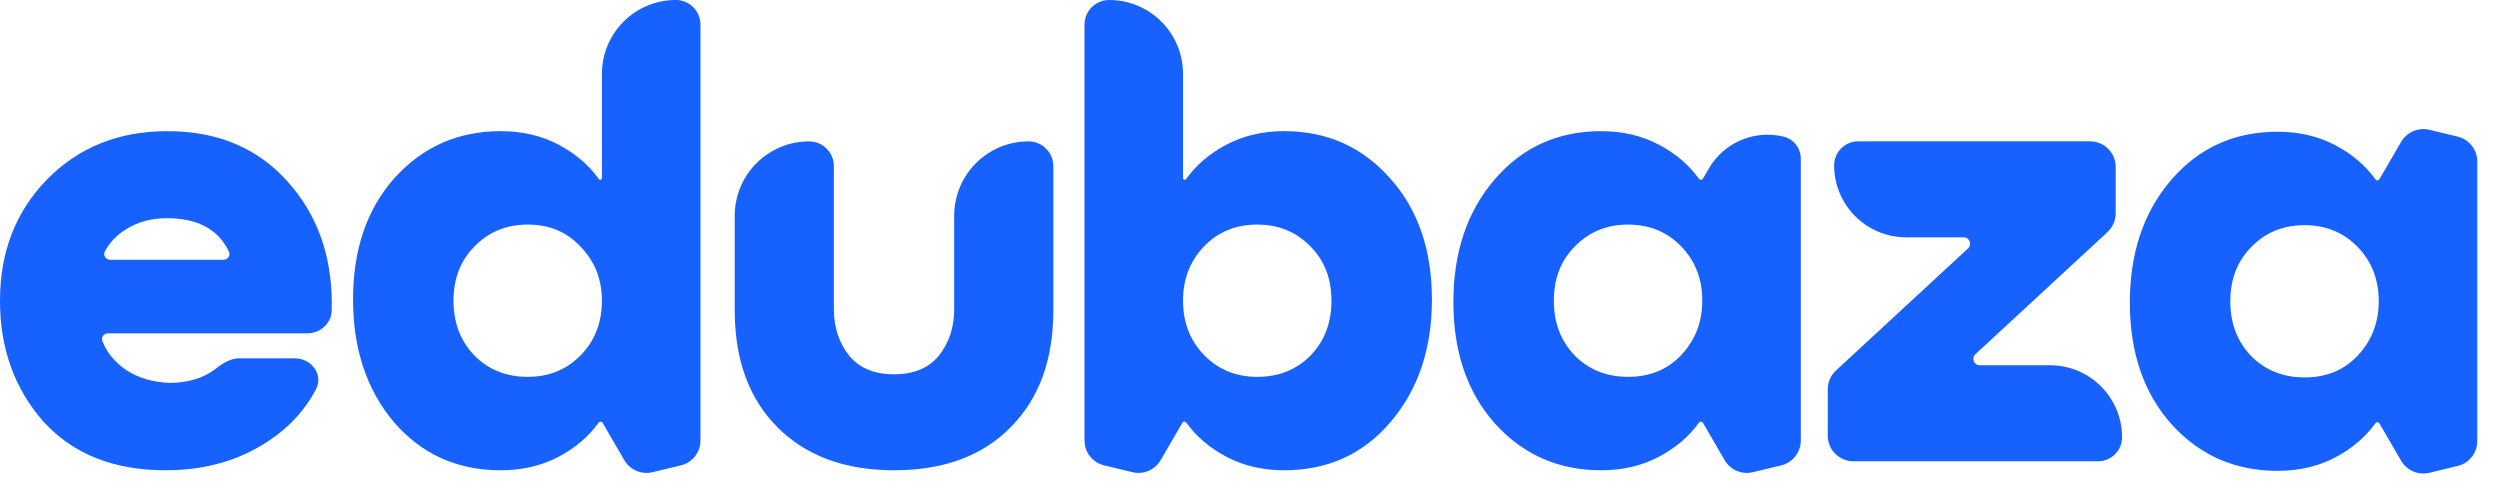
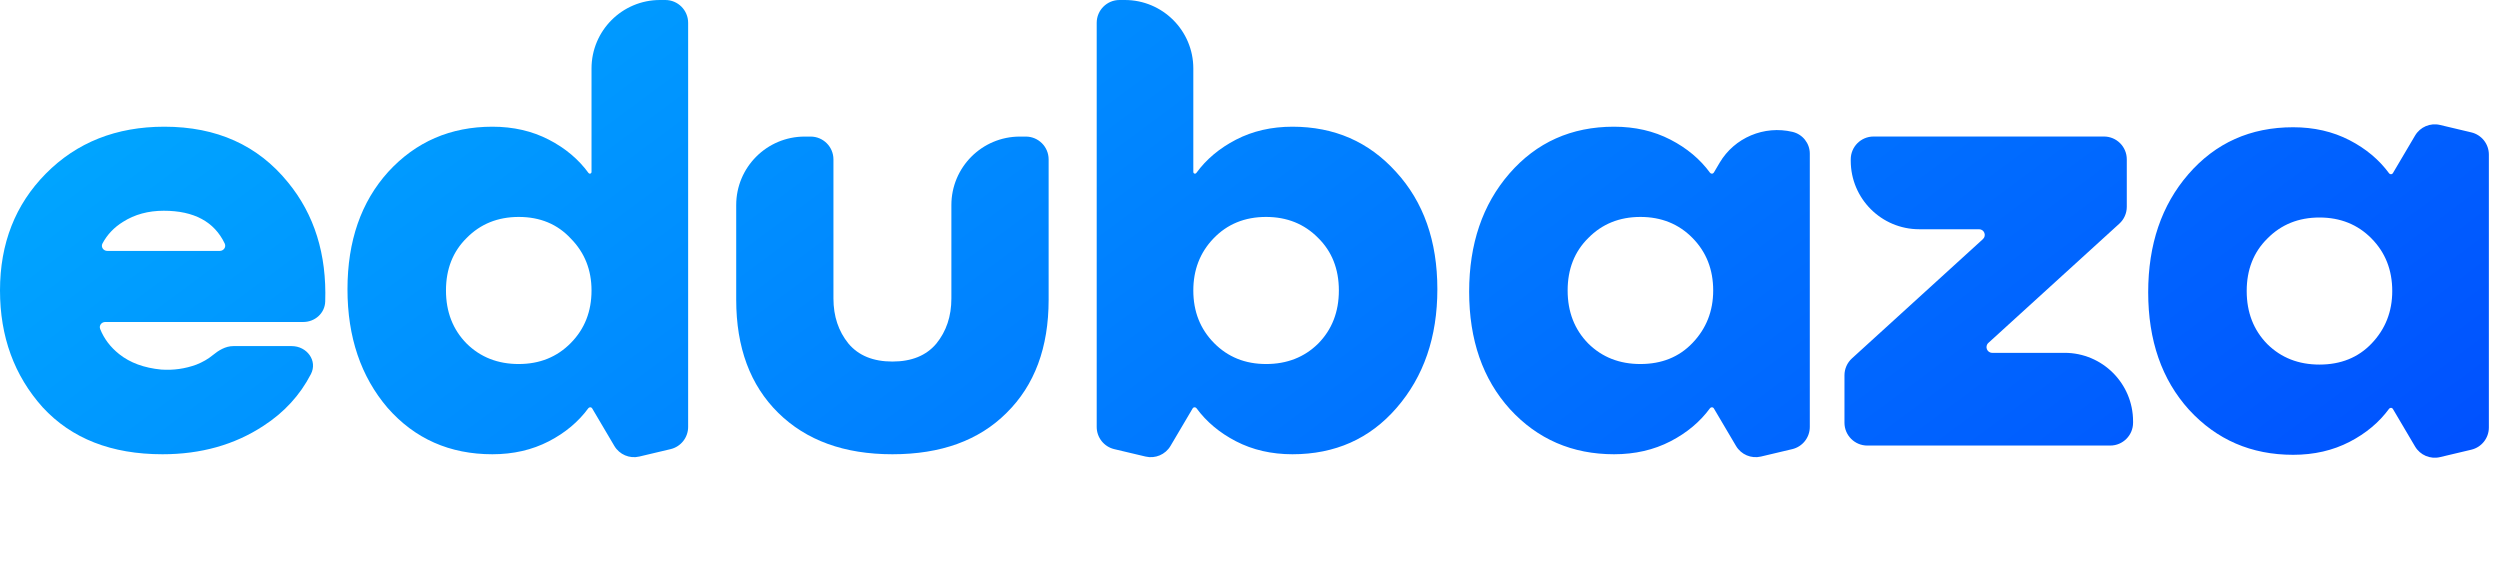
- <svg xmlns="http://www.w3.org/2000/svg" width="65" height="13" viewBox="0 0 65 13" fill="none">
-   <path d="M4.358 3.41C5.745 3.41 6.837 3.909 7.636 4.907C8.327 5.762 8.657 6.817 8.625 8.072C8.616 8.411 8.327 8.667 7.987 8.667H2.81C2.701 8.667 2.621 8.77 2.662 8.871C2.765 9.126 2.931 9.347 3.161 9.532C3.449 9.765 3.821 9.904 4.275 9.948C4.597 9.97 4.907 9.926 5.207 9.815C5.364 9.751 5.499 9.674 5.61 9.586C5.789 9.444 5.994 9.316 6.222 9.316H7.659C8.099 9.316 8.42 9.74 8.213 10.128C7.926 10.668 7.517 11.113 6.987 11.462C6.222 11.972 5.329 12.227 4.309 12.227C2.956 12.227 1.896 11.806 1.131 10.963C0.377 10.109 0 9.061 0 7.819C0 6.554 0.405 5.506 1.214 4.675C2.035 3.832 3.083 3.41 4.358 3.41ZM4.342 5.673C3.931 5.673 3.571 5.772 3.261 5.972C3.03 6.117 2.851 6.306 2.726 6.537C2.671 6.639 2.751 6.754 2.867 6.754H5.807C5.921 6.754 6.001 6.642 5.951 6.539C5.673 5.961 5.136 5.673 4.342 5.673Z" fill="#1761FF" />
-   <path d="M15.606 4.675C15.631 4.675 15.65 4.655 15.65 4.631V1.921C15.65 0.86 16.51 0 17.572 0C17.925 0 18.212 0.287 18.212 0.64V11.453C18.212 11.761 18.001 12.028 17.702 12.1L16.964 12.277C16.678 12.346 16.381 12.219 16.233 11.965L15.668 10.993C15.657 10.974 15.637 10.963 15.615 10.963C15.595 10.963 15.577 10.972 15.565 10.988C15.301 11.354 14.953 11.65 14.519 11.878C14.075 12.111 13.576 12.227 13.022 12.227C11.891 12.227 10.965 11.811 10.244 10.979C9.534 10.136 9.179 9.072 9.179 7.785C9.179 6.488 9.539 5.434 10.26 4.625C10.992 3.815 11.913 3.41 13.022 3.41C13.576 3.41 14.075 3.527 14.519 3.76C14.955 3.989 15.306 4.287 15.57 4.656C15.579 4.668 15.592 4.675 15.606 4.675ZM12.34 6.405C11.974 6.771 11.791 7.242 11.791 7.819C11.791 8.395 11.974 8.872 12.34 9.249C12.706 9.615 13.166 9.798 13.72 9.798C14.275 9.798 14.735 9.61 15.101 9.233C15.467 8.856 15.65 8.384 15.65 7.819C15.65 7.264 15.467 6.798 15.101 6.421C14.746 6.033 14.286 5.839 13.72 5.839C13.166 5.839 12.706 6.028 12.34 6.405Z" fill="#1761FF" />
-   <path d="M19.103 8.068V5.61C19.103 4.542 19.968 3.676 21.037 3.676C21.392 3.676 21.681 3.965 21.681 4.321V8.035C21.681 8.512 21.814 8.917 22.08 9.249C22.346 9.571 22.735 9.732 23.245 9.732C23.755 9.732 24.143 9.571 24.409 9.249C24.675 8.917 24.809 8.512 24.809 8.035V5.61C24.809 4.542 25.674 3.676 26.742 3.676C27.098 3.676 27.387 3.965 27.387 4.321V8.068C27.387 9.355 27.015 10.369 26.273 11.112C25.541 11.855 24.531 12.227 23.245 12.227C21.97 12.227 20.96 11.855 20.217 11.112C19.474 10.369 19.103 9.355 19.103 8.068Z" fill="#1761FF" />
-   <path d="M33.387 3.41C34.496 3.41 35.411 3.815 36.132 4.625C36.864 5.434 37.23 6.488 37.23 7.785C37.23 9.072 36.87 10.136 36.149 10.979C35.439 11.811 34.518 12.227 33.387 12.227C32.833 12.227 32.334 12.111 31.89 11.878C31.456 11.65 31.108 11.354 30.844 10.988C30.832 10.972 30.814 10.963 30.794 10.963C30.772 10.963 30.752 10.974 30.741 10.993L30.176 11.965C30.028 12.219 29.731 12.346 29.445 12.277L28.707 12.1C28.408 12.028 28.197 11.761 28.197 11.453V0.64C28.197 0.287 28.484 0 28.837 0C29.899 0 30.759 0.86 30.759 1.921V4.631C30.759 4.655 30.778 4.675 30.803 4.675C30.817 4.675 30.83 4.668 30.838 4.656C31.103 4.287 31.454 3.989 31.89 3.76C32.334 3.527 32.833 3.41 33.387 3.41ZM31.308 9.233C31.674 9.61 32.134 9.798 32.688 9.798C33.243 9.798 33.703 9.615 34.069 9.249C34.435 8.872 34.618 8.395 34.618 7.819C34.618 7.242 34.435 6.771 34.069 6.405C33.703 6.028 33.243 5.839 32.688 5.839C32.123 5.839 31.657 6.033 31.291 6.421C30.936 6.798 30.759 7.264 30.759 7.819C30.759 8.384 30.942 8.856 31.308 9.233Z" fill="#1761FF" />
-   <path d="M44.224 4.675C44.246 4.675 44.266 4.663 44.277 4.644L44.43 4.381C44.822 3.706 45.611 3.369 46.37 3.551C46.634 3.615 46.821 3.852 46.821 4.124V11.453C46.821 11.761 46.61 12.028 46.311 12.1L45.572 12.277C45.287 12.346 44.989 12.219 44.842 11.965L44.277 10.993C44.266 10.974 44.246 10.963 44.224 10.963C44.204 10.963 44.186 10.972 44.174 10.988C43.91 11.354 43.561 11.65 43.128 11.878C42.684 12.111 42.185 12.227 41.631 12.227C40.522 12.227 39.601 11.822 38.869 11.013C38.148 10.203 37.788 9.149 37.788 7.852C37.788 6.565 38.143 5.506 38.852 4.675C39.573 3.832 40.499 3.41 41.631 3.41C42.185 3.41 42.684 3.527 43.128 3.76C43.561 3.987 43.91 4.284 44.174 4.649C44.186 4.665 44.204 4.675 44.224 4.675ZM42.329 9.798C42.895 9.798 43.355 9.61 43.71 9.233C44.076 8.844 44.259 8.373 44.259 7.819C44.259 7.253 44.076 6.782 43.71 6.405C43.344 6.028 42.884 5.839 42.329 5.839C41.775 5.839 41.315 6.028 40.949 6.405C40.583 6.771 40.4 7.242 40.4 7.819C40.4 8.395 40.583 8.872 40.949 9.249C41.315 9.615 41.775 9.798 42.329 9.798Z" fill="#1761FF" />
-   <path d="M55.008 5.546C55.008 5.732 54.93 5.909 54.794 6.035L51.361 9.209C51.249 9.312 51.322 9.497 51.474 9.497H53.303C54.336 9.497 55.174 10.335 55.174 11.369C55.174 11.713 54.895 11.993 54.55 11.993H48.187C47.82 11.993 47.522 11.695 47.522 11.327V10.121C47.522 9.936 47.599 9.758 47.736 9.632L51.169 6.459C51.28 6.356 51.207 6.17 51.056 6.17H49.56C48.526 6.17 47.688 5.332 47.688 4.299C47.688 3.954 47.967 3.675 48.312 3.675H54.342C54.71 3.675 55.008 3.973 55.008 4.34V5.546Z" fill="#1761FF" />
-   <path d="M61.812 4.69C61.834 4.69 61.854 4.678 61.865 4.659L62.43 3.687C62.578 3.433 62.875 3.306 63.161 3.375L63.899 3.552C64.198 3.624 64.409 3.892 64.409 4.199V11.468C64.409 11.776 64.198 12.043 63.899 12.115L63.161 12.293C62.875 12.361 62.578 12.234 62.43 11.98L61.865 11.008C61.854 10.989 61.834 10.978 61.812 10.978C61.792 10.978 61.774 10.988 61.762 11.004C61.498 11.369 61.149 11.665 60.716 11.893C60.272 12.126 59.773 12.242 59.219 12.242C58.11 12.242 57.189 11.837 56.457 11.028C55.736 10.218 55.376 9.165 55.376 7.867C55.376 6.581 55.731 5.521 56.441 4.69C57.161 3.847 58.087 3.425 59.219 3.425C59.773 3.425 60.272 3.542 60.716 3.775C61.149 4.002 61.498 4.299 61.762 4.664C61.774 4.68 61.792 4.69 61.812 4.69ZM59.917 9.813C60.483 9.813 60.943 9.625 61.298 9.248C61.664 8.86 61.847 8.388 61.847 7.834C61.847 7.268 61.664 6.797 61.298 6.42C60.932 6.043 60.472 5.854 59.917 5.854C59.363 5.854 58.903 6.043 58.537 6.42C58.171 6.786 57.988 7.257 57.988 7.834C57.988 8.41 58.171 8.887 58.537 9.264C58.903 9.63 59.363 9.813 59.917 9.813Z" fill="#1761FF" />
+ <svg xmlns="http://www.w3.org/2000/svg" width="141" height="32" viewBox="0 0 141 32" fill="none">
+   <path d="M9.271 7.146C12.219 7.146 14.543 8.191 16.241 10.283C17.731 12.097 18.431 14.34 18.342 17.012C18.32 17.667 17.762 18.16 17.106 18.16H5.937C5.726 18.16 5.572 18.36 5.65 18.556C5.868 19.105 6.226 19.577 6.723 19.973C7.336 20.461 8.126 20.751 9.094 20.844C9.778 20.891 10.438 20.798 11.075 20.565C11.436 20.421 11.74 20.246 11.987 20.041C12.325 19.762 12.72 19.52 13.159 19.52H16.453C17.306 19.52 17.926 20.342 17.535 21.1C16.921 22.287 16.03 23.259 14.861 24.016C13.234 25.085 11.335 25.62 9.164 25.62C6.287 25.62 4.034 24.737 2.406 22.971C0.802 21.181 0 18.985 0 16.383C0 13.733 0.861 11.538 2.583 9.795C4.329 8.029 6.558 7.146 9.271 7.146ZM9.235 11.886C8.362 11.886 7.596 12.095 6.935 12.514C6.433 12.825 6.048 13.23 5.781 13.73C5.675 13.928 5.829 14.152 6.054 14.152H12.394C12.614 14.152 12.77 13.934 12.674 13.734C12.086 12.502 10.94 11.886 9.235 11.886Z" fill="url(#paint0_linear_79_42)" />
+   <path d="M33.269 9.795C33.32 9.795 33.362 9.753 33.362 9.701V3.861C33.362 1.729 35.091 0 37.223 0H37.524C38.235 0 38.811 0.576 38.811 1.287V24.079C38.811 24.675 38.401 25.194 37.821 25.331L36.054 25.75C35.505 25.88 34.936 25.637 34.649 25.151L33.4 23.035C33.376 22.995 33.334 22.971 33.288 22.971C33.245 22.971 33.206 22.991 33.181 23.025C32.62 23.79 31.878 24.411 30.956 24.888C30.012 25.376 28.951 25.62 27.771 25.62C25.365 25.62 23.395 24.748 21.862 23.005C20.352 21.239 19.598 19.009 19.598 16.313C19.598 13.594 20.364 11.386 21.898 9.69C23.454 7.994 25.412 7.146 27.771 7.146C28.951 7.146 30.012 7.39 30.956 7.878C31.884 8.358 32.629 8.984 33.192 9.756C33.21 9.78 33.238 9.795 33.269 9.795ZM26.321 13.42C25.542 14.187 25.153 15.174 25.153 16.383C25.153 17.591 25.542 18.59 26.321 19.38C27.099 20.147 28.078 20.531 29.257 20.531C30.437 20.531 31.416 20.136 32.194 19.345C32.973 18.555 33.362 17.568 33.362 16.383C33.362 15.221 32.973 14.245 32.194 13.455C31.439 12.641 30.46 12.235 29.257 12.235C28.078 12.235 27.099 12.63 26.321 13.42Z" fill="url(#paint1_linear_79_42)" />
+   <path d="M41.522 16.905V11.564C41.522 9.432 43.25 7.703 45.383 7.703H45.719C46.43 7.703 47.006 8.28 47.006 8.99V16.836C47.006 17.835 47.289 18.683 47.855 19.38C48.422 20.054 49.247 20.391 50.332 20.391C51.417 20.391 52.243 20.054 52.809 19.38C53.375 18.683 53.658 17.835 53.658 16.836V11.564C53.658 9.432 55.387 7.703 57.519 7.703H57.856C58.567 7.703 59.143 8.28 59.143 8.99V16.905C59.143 19.601 58.352 21.727 56.772 23.284C55.215 24.841 53.069 25.62 50.332 25.62C47.619 25.62 45.473 24.841 43.892 23.284C42.312 21.727 41.522 19.601 41.522 16.905Z" fill="url(#paint2_linear_79_42)" />
+   <path d="M72.893 7.146C75.252 7.146 77.198 7.994 78.732 9.69C80.289 11.386 81.067 13.594 81.067 16.313C81.067 19.009 80.3 21.239 78.767 23.005C77.257 24.748 75.299 25.62 72.893 25.62C71.714 25.62 70.652 25.376 69.709 24.888C68.787 24.411 68.045 23.79 67.484 23.025C67.459 22.991 67.419 22.971 67.377 22.971C67.331 22.971 67.288 22.995 67.265 23.035L66.016 25.151C65.729 25.637 65.159 25.88 64.611 25.75L62.844 25.331C62.264 25.194 61.854 24.675 61.854 24.079V1.287C61.854 0.576 62.43 0 63.141 0H63.442C65.574 0 67.303 1.729 67.303 3.861V9.701C67.303 9.753 67.345 9.795 67.396 9.795C67.426 9.795 67.455 9.78 67.472 9.756C68.035 8.984 68.781 8.358 69.709 7.878C70.652 7.39 71.714 7.146 72.893 7.146ZM68.47 19.345C69.249 20.136 70.228 20.531 71.407 20.531C72.587 20.531 73.566 20.147 74.344 19.38C75.123 18.59 75.512 17.591 75.512 16.383C75.512 15.174 75.123 14.187 74.344 13.42C73.566 12.63 72.587 12.235 71.407 12.235C70.204 12.235 69.213 12.641 68.435 13.455C67.68 14.245 67.303 15.221 67.303 16.383C67.303 17.568 67.692 18.555 68.47 19.345Z" fill="url(#paint3_linear_79_42)" />
+   <path d="M96.549 9.795C96.596 9.795 96.638 9.77 96.662 9.731L96.987 9.179C97.823 7.763 99.498 7.059 101.099 7.438C101.667 7.572 102.073 8.081 102.073 8.665V24.079C102.073 24.675 101.663 25.194 101.083 25.331L99.316 25.75C98.767 25.88 98.198 25.637 97.911 25.151L96.662 23.035C96.638 22.995 96.596 22.971 96.549 22.971C96.507 22.971 96.468 22.991 96.443 23.025C95.882 23.79 95.14 24.411 94.218 24.888C93.274 25.376 92.213 25.62 91.033 25.62C88.674 25.62 86.716 24.771 85.16 23.075C83.626 21.379 82.86 19.171 82.86 16.452C82.86 13.757 83.615 11.538 85.124 9.795C86.657 8.029 88.627 7.146 91.033 7.146C92.213 7.146 93.274 7.39 94.218 7.878C95.14 8.354 95.882 8.975 96.443 9.74C96.468 9.774 96.507 9.795 96.549 9.795ZM92.519 20.531C93.722 20.531 94.701 20.136 95.456 19.345C96.235 18.532 96.624 17.544 96.624 16.383C96.624 15.197 96.235 14.21 95.456 13.42C94.678 12.63 93.699 12.235 92.519 12.235C91.34 12.235 90.361 12.63 89.583 13.42C88.804 14.187 88.415 15.174 88.415 16.383C88.415 17.591 88.804 18.59 89.583 19.38C90.361 20.147 91.34 20.531 92.519 20.531Z" fill="url(#paint4_linear_79_42)" />
+   <path d="M119.951 11.663C119.951 12.025 119.799 12.371 119.531 12.614L112.144 19.34C111.927 19.538 112.067 19.9 112.361 19.9H116.444C118.576 19.9 120.305 21.629 120.305 23.761V23.842C120.305 24.552 119.729 25.129 119.018 25.129H105.315C104.605 25.129 104.028 24.552 104.028 23.842V21.166C104.028 20.804 104.181 20.458 104.449 20.214L111.835 13.488C112.053 13.29 111.913 12.929 111.619 12.929H108.243C106.111 12.929 104.382 11.2 104.382 9.068V8.987C104.382 8.276 104.958 7.7 105.669 7.7H118.664C119.375 7.7 119.951 8.276 119.951 8.987V11.663Z" fill="url(#paint5_linear_79_42)" />
+   <path d="M134.848 9.827C134.894 9.827 134.937 9.802 134.961 9.762L136.21 7.646C136.497 7.16 137.066 6.917 137.615 7.047L139.381 7.466C139.962 7.603 140.372 8.122 140.372 8.718V24.111C140.372 24.707 139.962 25.226 139.381 25.363L137.615 25.782C137.066 25.911 136.497 25.669 136.21 25.183L134.961 23.067C134.937 23.027 134.894 23.002 134.848 23.002C134.806 23.002 134.767 23.023 134.742 23.057C134.18 23.822 133.439 24.443 132.517 24.919C131.573 25.407 130.512 25.651 129.332 25.651C126.973 25.651 125.015 24.803 123.458 23.107C121.925 21.41 121.158 19.203 121.158 16.484C121.158 13.789 121.913 11.569 123.423 9.827C124.956 8.06 126.926 7.177 129.332 7.177C130.512 7.177 131.573 7.421 132.517 7.909C133.439 8.386 134.18 9.007 134.742 9.772C134.767 9.806 134.806 9.827 134.848 9.827ZM130.818 20.562C132.021 20.562 133 20.167 133.755 19.377C134.534 18.564 134.923 17.576 134.923 16.414C134.923 15.229 134.534 14.242 133.755 13.452C132.977 12.662 131.998 12.267 130.818 12.267C129.639 12.267 128.66 12.662 127.881 13.452C127.103 14.219 126.714 15.206 126.714 16.414C126.714 17.623 127.103 18.622 127.881 19.412C128.66 20.179 129.639 20.562 130.818 20.562Z" fill="url(#paint6_linear_79_42)" />
+   <defs>
+     <linearGradient id="paint0_linear_79_42" x1="32.69" y1="-33.451" x2="98.922" y2="55.846" gradientUnits="userSpaceOnUse">
+       <stop stop-color="#00B3FF" />
+       <stop offset="1" stop-color="#0051FF" />
+     </linearGradient>
+     <linearGradient id="paint1_linear_79_42" x1="32.69" y1="-33.451" x2="98.922" y2="55.846" gradientUnits="userSpaceOnUse">
+       <stop stop-color="#00B3FF" />
+       <stop offset="1" stop-color="#0051FF" />
+     </linearGradient>
+     <linearGradient id="paint2_linear_79_42" x1="32.69" y1="-33.451" x2="98.922" y2="55.846" gradientUnits="userSpaceOnUse">
+       <stop stop-color="#00B3FF" />
+       <stop offset="1" stop-color="#0051FF" />
+     </linearGradient>
+     <linearGradient id="paint3_linear_79_42" x1="32.69" y1="-33.451" x2="98.922" y2="55.846" gradientUnits="userSpaceOnUse">
+       <stop stop-color="#00B3FF" />
+       <stop offset="1" stop-color="#0051FF" />
+     </linearGradient>
+     <linearGradient id="paint4_linear_79_42" x1="32.69" y1="-33.451" x2="98.922" y2="55.846" gradientUnits="userSpaceOnUse">
+       <stop stop-color="#00B3FF" />
+       <stop offset="1" stop-color="#0051FF" />
+     </linearGradient>
+     <linearGradient id="paint5_linear_79_42" x1="32.69" y1="-33.451" x2="98.922" y2="55.846" gradientUnits="userSpaceOnUse">
+       <stop stop-color="#00B3FF" />
+       <stop offset="1" stop-color="#0051FF" />
+     </linearGradient>
+     <linearGradient id="paint6_linear_79_42" x1="32.69" y1="-33.451" x2="98.922" y2="55.846" gradientUnits="userSpaceOnUse">
+       <stop stop-color="#00B3FF" />
+       <stop offset="1" stop-color="#0051FF" />
+     </linearGradient>
+   </defs>
</svg>
